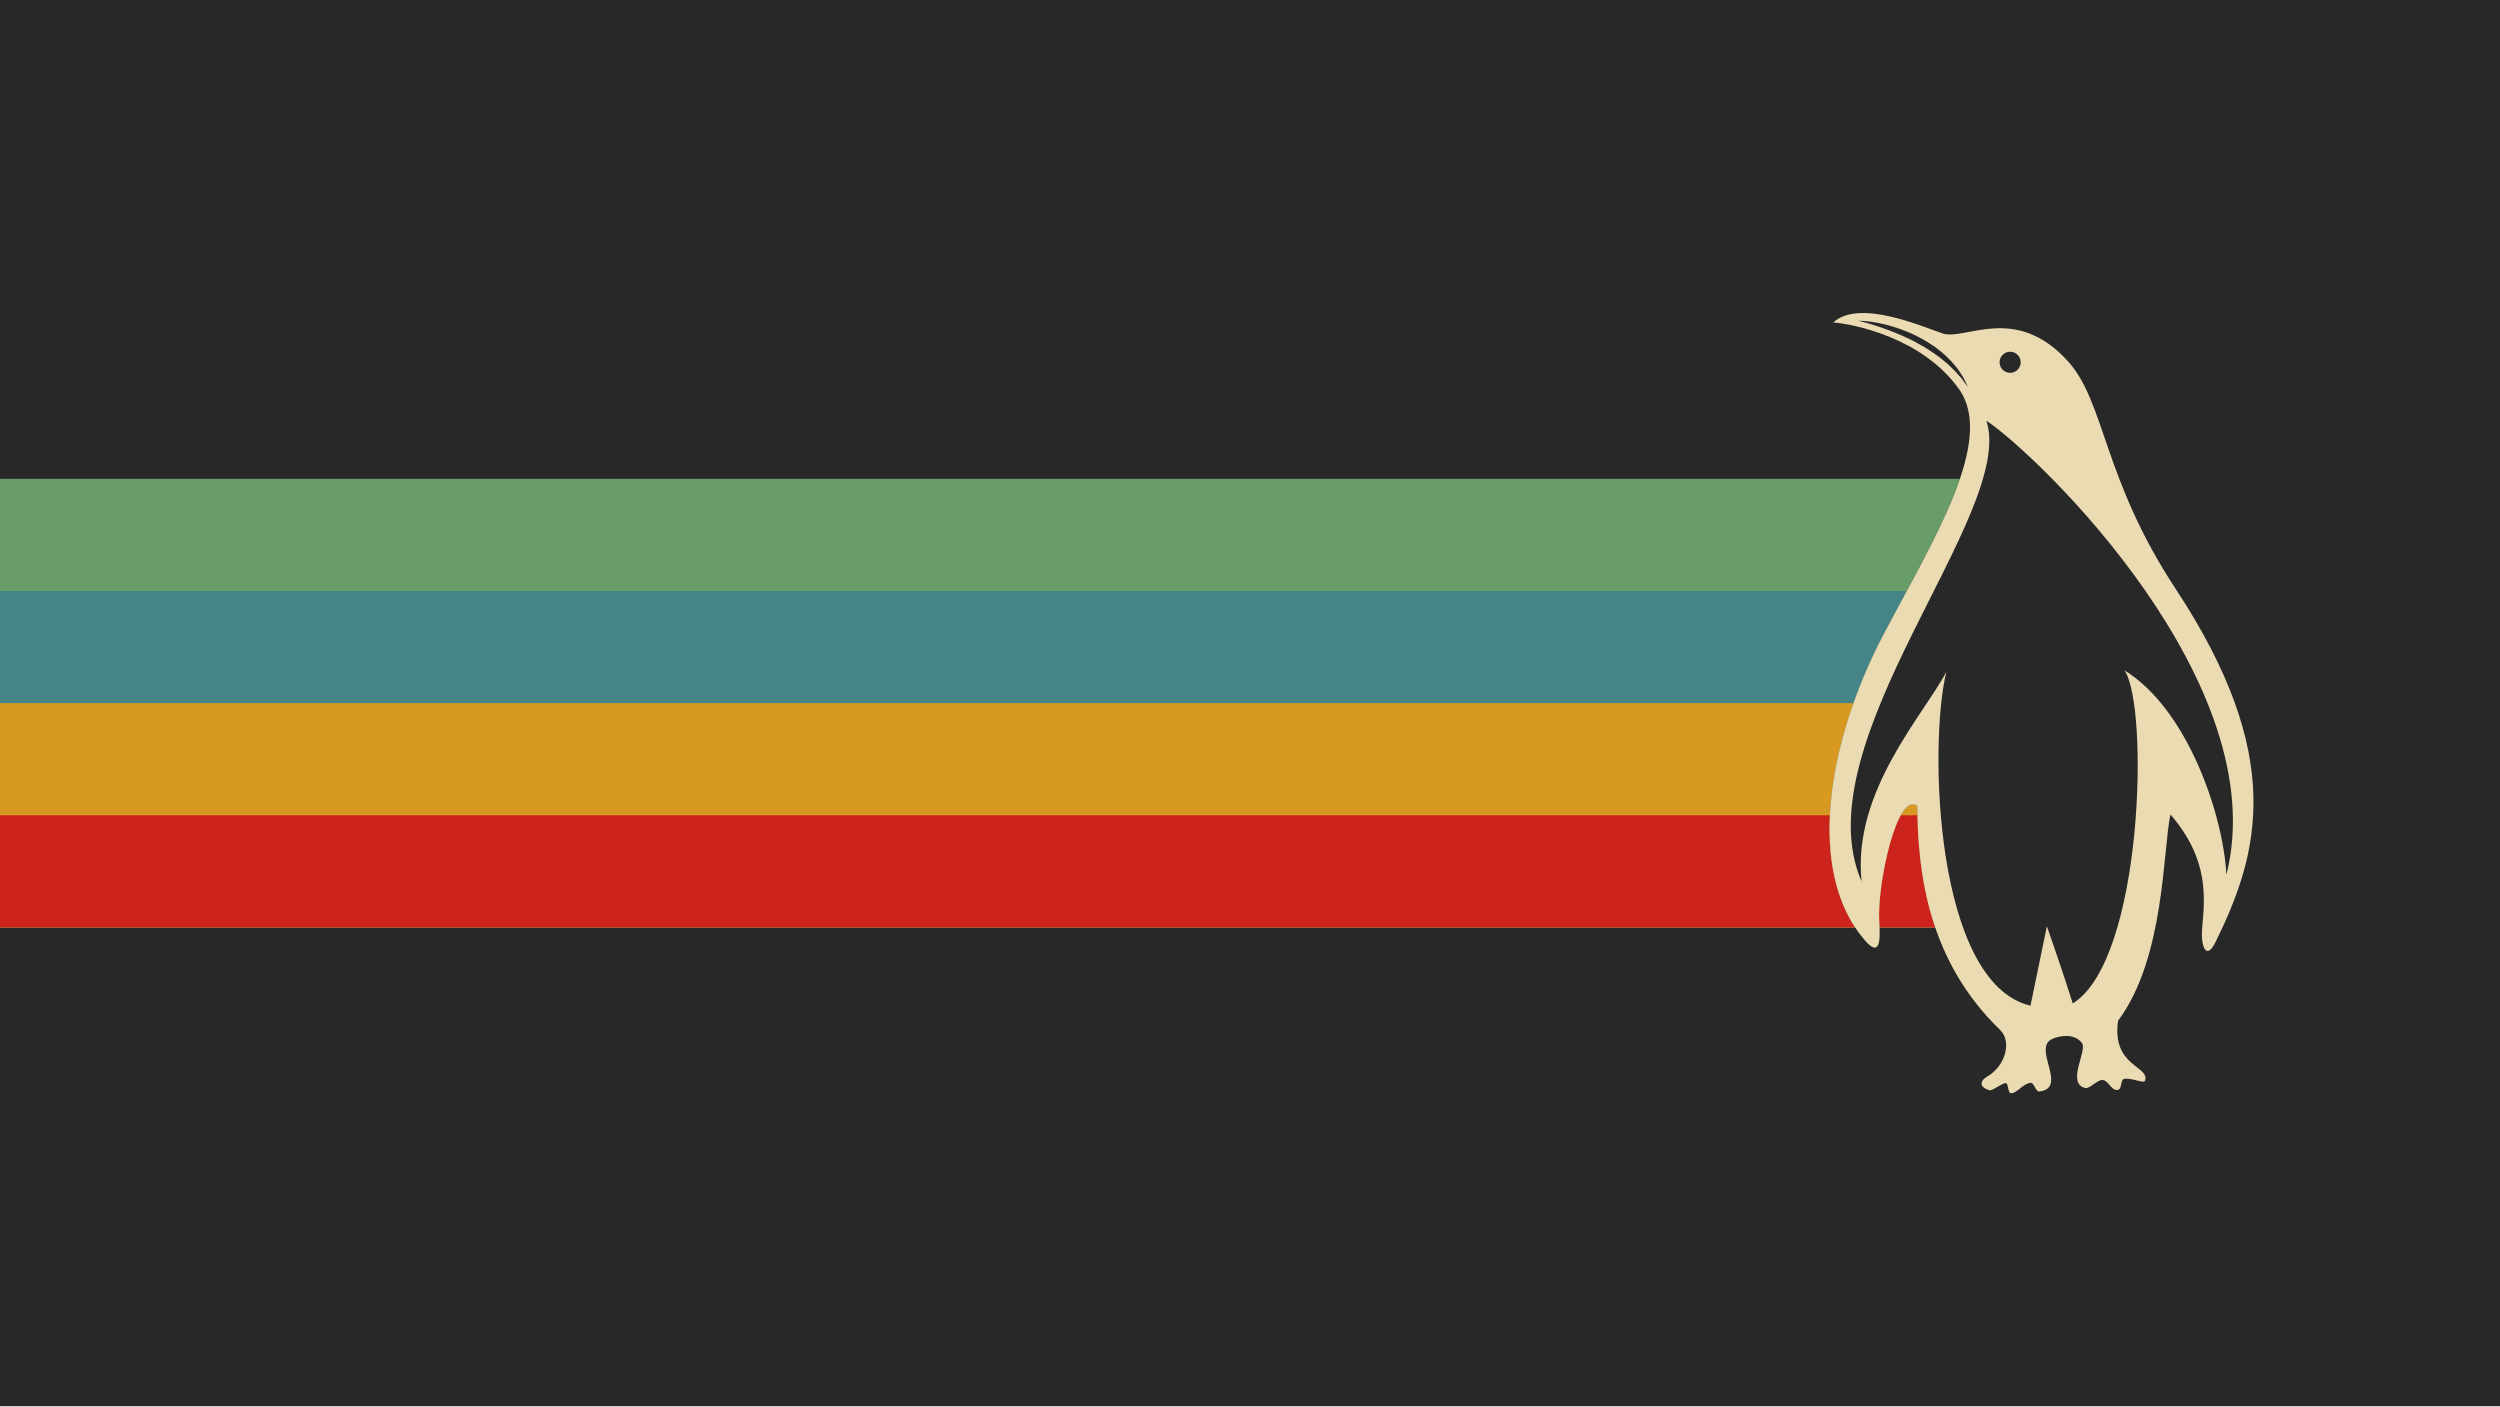
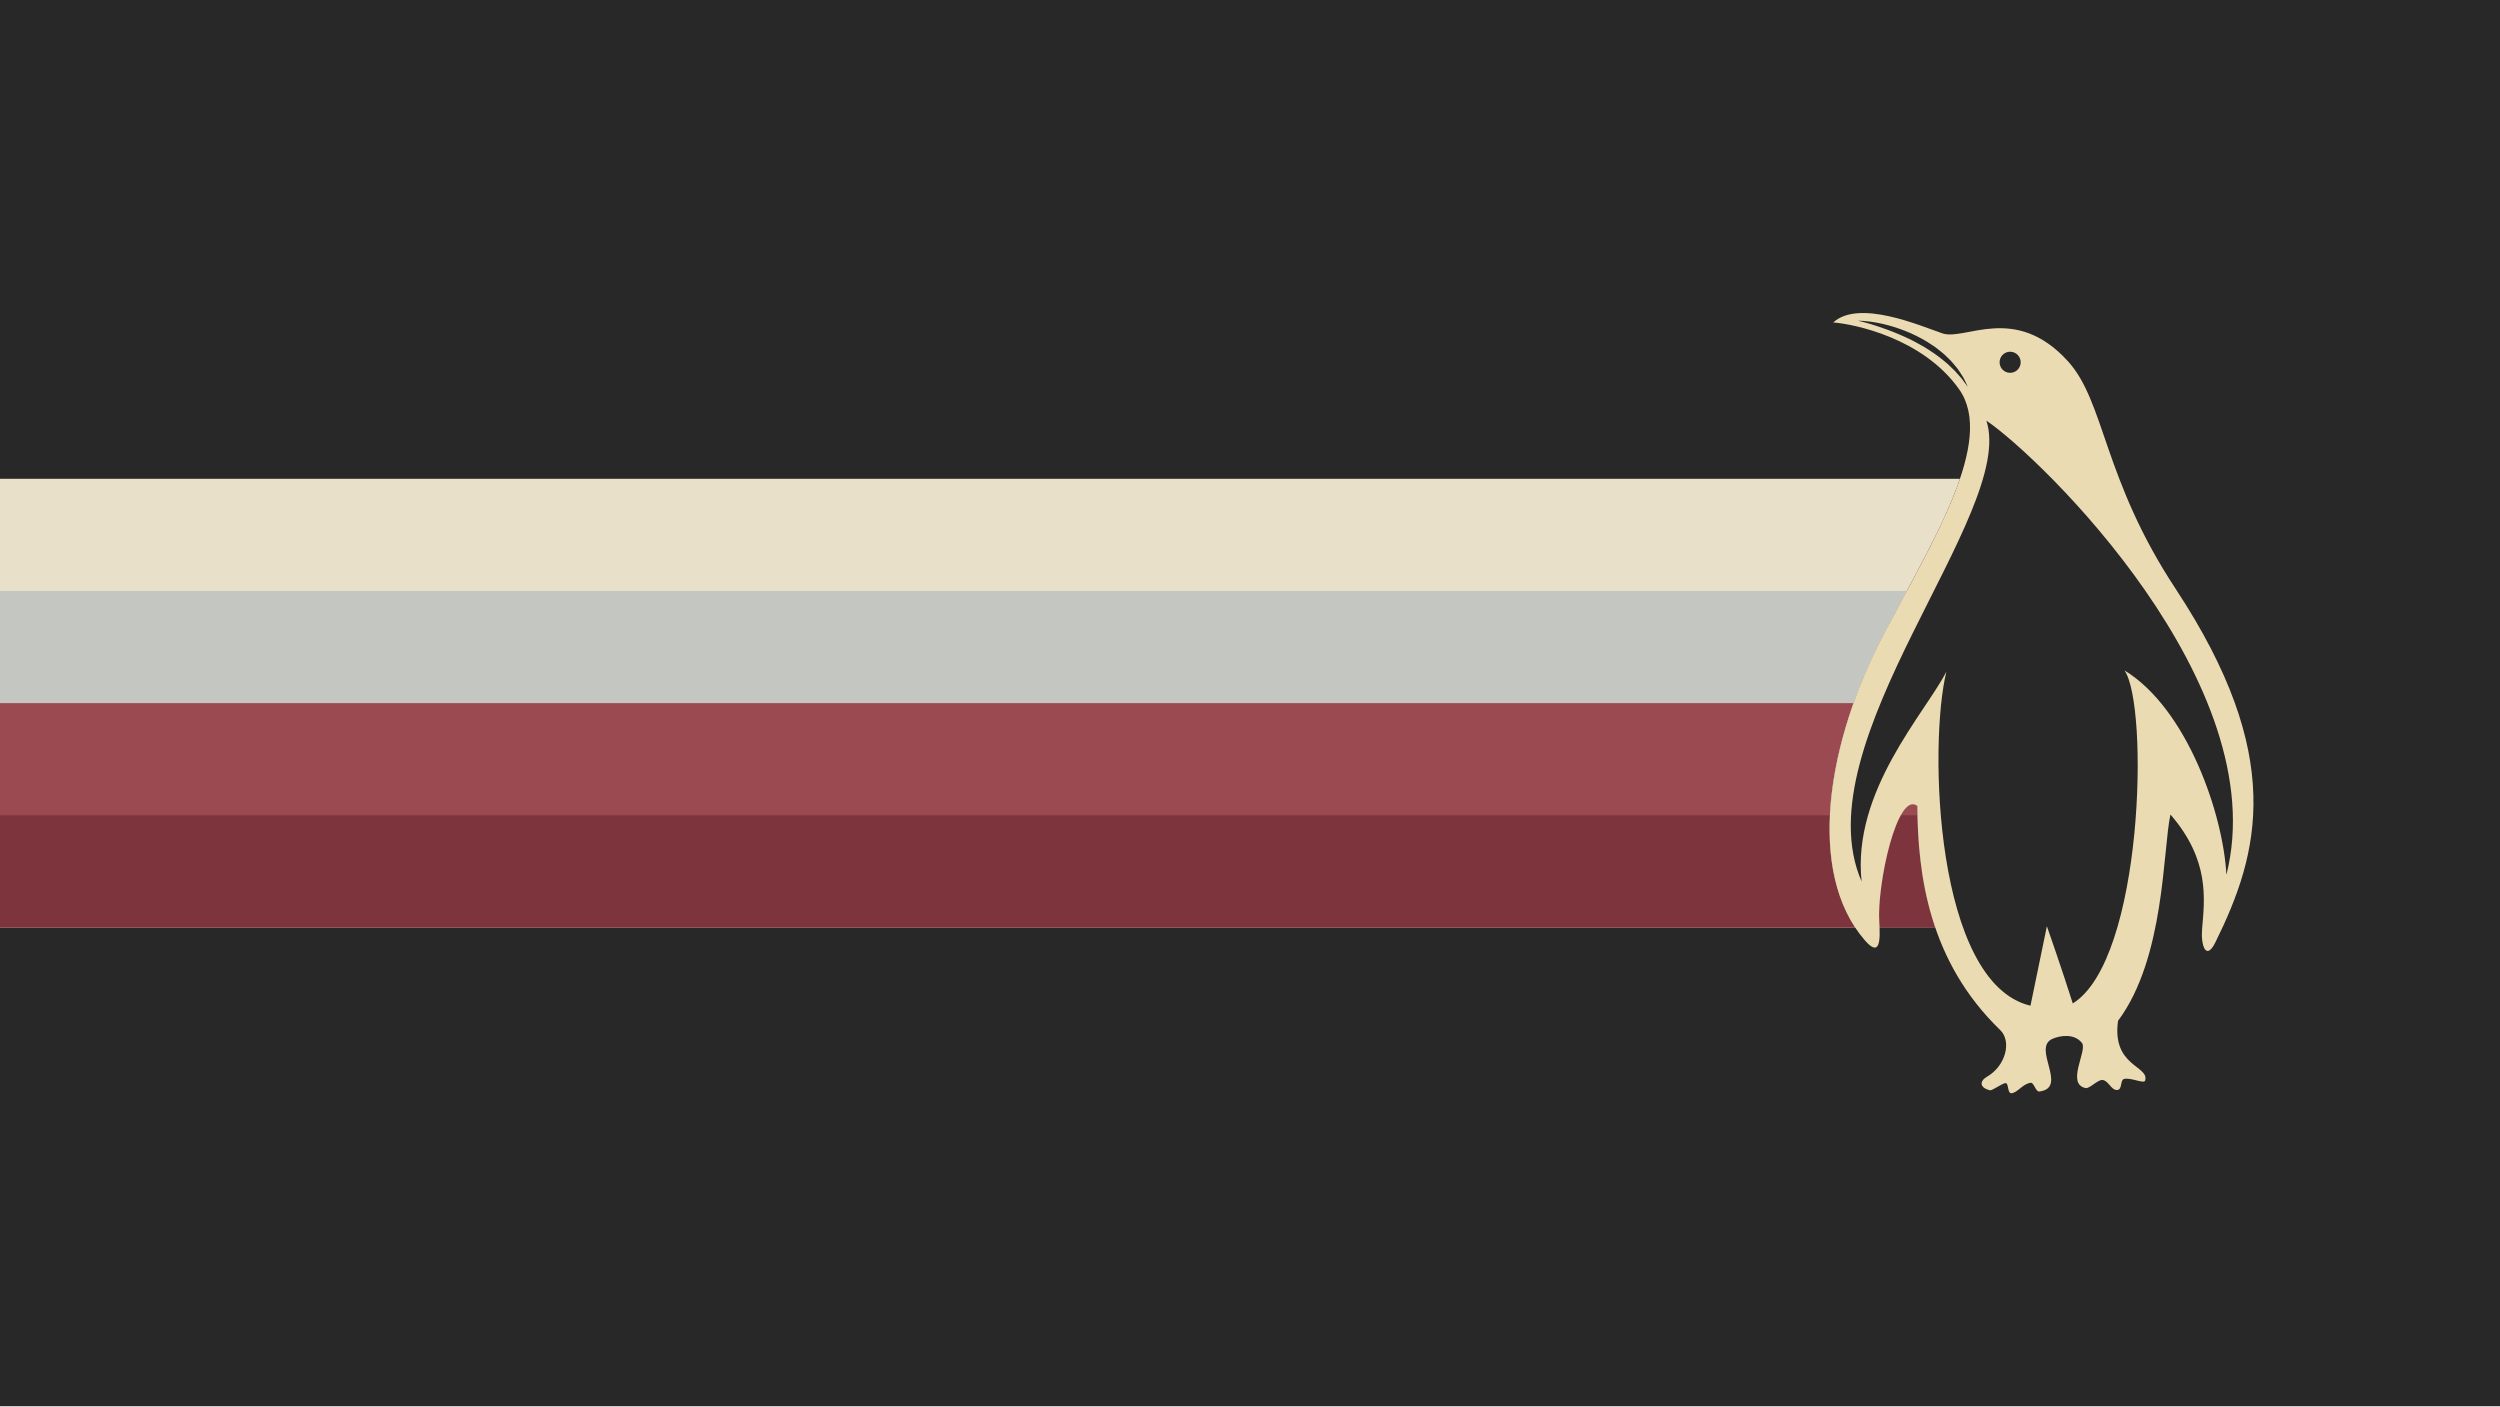
<svg xmlns="http://www.w3.org/2000/svg" version="1.1" id="svg5033" xml:space="preserve" width="1920" height="1080" viewBox="0 0 1920 1080">
  <defs id="defs5037">
    <marker style="overflow:visible" id="Arrow1Lstart" refX="0" refY="0" orient="auto">
      <path transform="matrix(0.8,0,0,0.8,10,0)" style="fill:#c53d3d;fill-opacity:0.795;fill-rule:evenodd;stroke:none;stroke-width:1pt;stroke-opacity:1" d="M 0,0 5,-5 -12.5,0 5,5 Z" id="path2155" />
    </marker>
    <clipPath clipPathUnits="userSpaceOnUse" id="clipPath5049">
      <path d="M 0,600 H 600 V 0 H 0 Z" id="path5047" />
    </clipPath>
  </defs>
  <g id="g5041" transform="matrix(1.333333,0,0,-1.333333,725.4943,670.2989)">
    <g id="g956" transform="translate(46.38433,0.711416)" />
    <g id="g944" transform="translate(96.72556,0.711416)" />
    <g id="g879">
      <rect style="fill:#282828;stroke-width:78.727;stroke-linecap:round;stroke-linejoin:round;paint-order:stroke markers fill;fill-opacity:1" id="rect835" width="1440" height="810" x="-544.121" y="-502.724" transform="scale(1,-1)" />
      <path style="fill:#4f6a3f;fill-opacity:1;stroke:none;stroke-width:5.4;stroke-linejoin:round;stroke-miterlimit:4;stroke-dasharray:none;stroke-opacity:1;paint-order:stroke markers fill" d="m 557.574,39.498 c -10.564,-0.251 -20.523,-47.689 -19.247,-67.74 0.07,-1.101 0.122,-2.185 0.166,-3.255 h 32.093 c -8.214,24.075 -10.182,48.427 -10.32,69.998 -0.897,0.702 -1.797,1.019 -2.692,0.998 z" id="path920" />
-       <path id="rect2943" style="fill:#689d6a;fill-opacity:1;stroke:none;stroke-width:5.4;stroke-linejoin:round;stroke-miterlimit:4;stroke-dasharray:none;stroke-opacity:1;paint-order:stroke markers fill" d="M -544.121,226.945 V -31.497 H 524.429 C 497.519,9.271 510.08,79.056 541.159,137.995 c 15.976,30.297 34.454,61.876 43.642,88.95 z" />
+       <path id="rect2943" style="fill:#e9e0c9;fill-opacity:1;stroke:none;stroke-width:5.4;stroke-linejoin:round;stroke-miterlimit:4;stroke-dasharray:none;stroke-opacity:1;paint-order:stroke markers fill" d="M -544.121,226.945 V -31.497 H 524.429 C 497.519,9.271 510.08,79.056 541.159,137.995 c 15.976,30.297 34.454,61.876 43.642,88.95 z" />
      <path style="fill:#6da3bb;fill-opacity:1;stroke:none;stroke-width:4.677;stroke-linejoin:round;stroke-miterlimit:4;stroke-dasharray:none;stroke-opacity:1;paint-order:stroke markers fill" d="m 557.574,39.498 c -10.564,-0.251 -20.523,-47.689 -19.247,-67.74 0.07,-1.101 0.122,-2.185 0.166,-3.255 h 32.093 c -8.214,24.075 -10.182,48.427 -10.32,69.998 -0.897,0.702 -1.797,1.019 -2.692,0.998 z" id="path929" />
-       <path id="rect2945" style="fill:#458588;fill-opacity:1;stroke:none;stroke-width:4.677;stroke-linejoin:round;stroke-miterlimit:4;stroke-dasharray:none;stroke-opacity:1;paint-order:stroke markers fill" d="M -544.121,162.335 V -31.497 H 524.429 C 497.519,9.271 510.08,79.056 541.159,137.995 c 4.25,8.059 8.672,16.207 13.055,24.34 z" />
-       <path id="path940" style="fill:#d79921;fill-opacity:1;stroke:none;stroke-width:5.091;stroke-linejoin:round;stroke-miterlimit:4;stroke-dasharray:none;stroke-opacity:1;paint-order:stroke markers fill" d="M 0 540 L 0 712.295 L 1424.732 712.295 C 1396.789 669.96 1400.787 604.162 1423.49 540 L 0 540 z M 1468.926 617.635 C 1454.84 617.969 1441.561 681.221 1443.264 707.955 C 1443.357 709.423 1443.426 710.868 1443.484 712.295 L 1486.275 712.295 C 1475.323 680.194 1472.7 647.725 1472.516 618.965 C 1471.319 618.029 1470.12 617.606 1468.926 617.635 z " transform="matrix(0.75,0,0,-0.75,-544.1207,502.7242)" />
-       <path id="path949" style="fill:#cc241d;fill-opacity:1;stroke:none;stroke-width:3.6;stroke-linejoin:round;stroke-miterlimit:4;stroke-dasharray:none;stroke-opacity:1;paint-order:stroke markers fill" d="M 0 626.146 L 0 712.295 L 1424.732 712.295 C 1409.49 689.203 1403.747 659.129 1405.359 626.146 L 0 626.146 z M 1459.785 626.146 C 1449.666 644.365 1441.941 687.181 1443.264 707.955 C 1443.357 709.423 1443.426 710.868 1443.484 712.295 L 1486.275 712.295 C 1476.224 682.836 1473.193 653.075 1472.621 626.146 L 1459.785 626.146 z " transform="matrix(0.75,0,0,-0.75,-544.1207,502.7242)" />
+       <path id="rect2945" style="fill:#c4c6c2;fill-opacity:1;stroke:none;stroke-width:4.677;stroke-linejoin:round;stroke-miterlimit:4;stroke-dasharray:none;stroke-opacity:1;paint-order:stroke markers fill" d="M -544.121,162.335 V -31.497 H 524.429 C 497.519,9.271 510.08,79.056 541.159,137.995 c 4.25,8.059 8.672,16.207 13.055,24.34 z" />
+       <path id="path940" style="fill:#9c4a52;fill-opacity:1;stroke:none;stroke-width:5.091;stroke-linejoin:round;stroke-miterlimit:4;stroke-dasharray:none;stroke-opacity:1;paint-order:stroke markers fill" d="M 0 540 L 0 712.295 L 1424.732 712.295 C 1396.789 669.96 1400.787 604.162 1423.49 540 L 0 540 z M 1468.926 617.635 C 1454.84 617.969 1441.561 681.221 1443.264 707.955 C 1443.357 709.423 1443.426 710.868 1443.484 712.295 L 1486.275 712.295 C 1475.323 680.194 1472.7 647.725 1472.516 618.965 C 1471.319 618.029 1470.12 617.606 1468.926 617.635 z " transform="matrix(0.75,0,0,-0.75,-544.1207,502.7242)" />
+       <path id="path949" style="fill:#7e343d;fill-opacity:1;stroke:none;stroke-width:3.6;stroke-linejoin:round;stroke-miterlimit:4;stroke-dasharray:none;stroke-opacity:1;paint-order:stroke markers fill" d="M 0 626.146 L 0 712.295 L 1424.732 712.295 C 1409.49 689.203 1403.747 659.129 1405.359 626.146 L 0 626.146 z M 1459.785 626.146 C 1449.666 644.365 1441.941 687.181 1443.264 707.955 C 1443.357 709.423 1443.426 710.868 1443.484 712.295 L 1486.275 712.295 C 1476.224 682.836 1473.193 653.075 1472.621 626.146 L 1459.785 626.146 z " transform="matrix(0.75,0,0,-0.75,-544.1207,502.7242)" />
      <path d="m 679.572,116.586 c 14.23,-20.347 10.831,-166.834 -29.779,-191.826 -5.88,18.686 -14.905,44.473 -14.905,44.473 l -9.453,-45.789 c -54.963,13.019 -58.807,150.205 -48.438,192.403 -12.205,-23.806 -54.425,-68.722 -48.84,-120.835 -34.96,80.245 89.305,212.262 71.878,265.41 31.296,-21.086 166.089,-151.961 138.246,-261.611 -1.737,34.405 -22.377,95.544 -58.709,117.775 m -65.696,183.545 c 3.358,-0.089 6.006,-2.881 5.917,-6.236 -0.085,-3.355 -2.879,-6.005 -6.233,-5.917 -3.355,0.088 -6.006,2.88 -5.916,6.236 0.088,3.355 2.879,6.003 6.232,5.917 m -26.474,-17.641 c -0.645,0.823 -1.262,1.925 -2.286,2.966 -0.956,1.076 -2.033,2.29 -3.207,3.614 -1.269,1.223 -2.644,2.548 -4.097,3.95 -1.582,1.258 -3.142,2.695 -4.902,4.004 -1.78,1.289 -3.581,2.659 -5.548,3.868 -1.905,1.301 -3.939,2.465 -5.997,3.59 -2.016,1.201 -4.156,2.186 -6.215,3.235 -2.127,0.915 -4.152,1.977 -6.221,2.762 -4.066,1.742 -7.984,3.087 -11.353,4.238 -3.387,1.082 -6.237,1.998 -8.262,2.472 -2.037,0.51 -3.202,0.801 -3.202,0.801 0,0.002 1.204,0.034 3.303,-0.136 2.106,-0.188 5.111,-0.495 8.666,-1.215 3.543,-0.737 7.669,-1.758 11.942,-3.313 2.158,-0.722 4.328,-1.633 6.529,-2.567 2.15,-1.047 4.379,-2.03 6.493,-3.241 2.123,-1.197 4.212,-2.449 6.179,-3.838 2.045,-1.261 3.813,-2.862 5.608,-4.275 1.78,-1.436 3.278,-3.093 4.793,-4.532 1.409,-1.556 2.644,-3.113 3.804,-4.514 1.067,-1.484 1.944,-2.915 2.741,-4.155 0.847,-1.206 1.302,-2.44 1.808,-3.361 0.932,-1.899 1.41,-2.992 1.41,-2.992 0,0 -0.756,0.955 -1.986,2.639 m 121.629,-118.903 c -41.836,63.479 -40.615,107.465 -62.001,131.042 -30.392,33.504 -59.347,11.666 -72.261,16.056 -12.912,4.393 -48.111,19.812 -62.942,6.303 11.846,-0.889 51.591,-8.878 72.53,-38.524 20.938,-29.645 -15.033,-87.057 -43.198,-140.468 -33.046,-62.669 -45.161,-137.605 -11.146,-176.878 8.853,-10.219 8.989,0.017 8.314,10.64 -1.385,21.75 10.452,75.727 21.94,66.742 0.256,-39.961 6.746,-89.472 47.724,-129.078 6.776,-6.551 3.147,-20.709 -7.582,-26.873 -4.295,-2.465 -4.529,-6.322 1.727,-7.838 1.248,-0.302 7.344,4.315 9.066,4.135 1.723,-0.174 0.934,-5.797 3.145,-5.814 3.364,-0.028 6.678,5.576 11.232,6.002 1.952,0.181 2.794,-5.295 4.971,-5.016 16.848,2.164 -4.342,24.977 7.414,30.275 4.545,2.053 12.828,3.284 17.154,-2.371 3.229,-4.222 -9.414,-23.599 2.107,-25.926 2.232,-0.451 6.919,4.872 9.652,4.668 3.444,-0.257 5.011,-5.966 8.5,-5.779 3.118,0.166 1.531,5.809 4.057,6.375 3.999,0.893 11.444,-2.98 12.046,-0.949 2.552,8.603 -19.332,8.035 -15.603,34.426 27.007,36.207 25.722,98.111 30.173,118.843 22.679,-26.195 19.741,-48.55 18.23,-65.916 -0.785,-9.029 2.125,-18.945 7.705,-7.634 25.325,51.334 40.535,107.218 -22.954,203.557" style="fill:#ebdbb2;fill-opacity:1;fill-rule:nonzero;stroke:none;stroke-width:0;stroke-miterlimit:4;stroke-dasharray:none" id="path5051" />
    </g>
  </g>
</svg>
